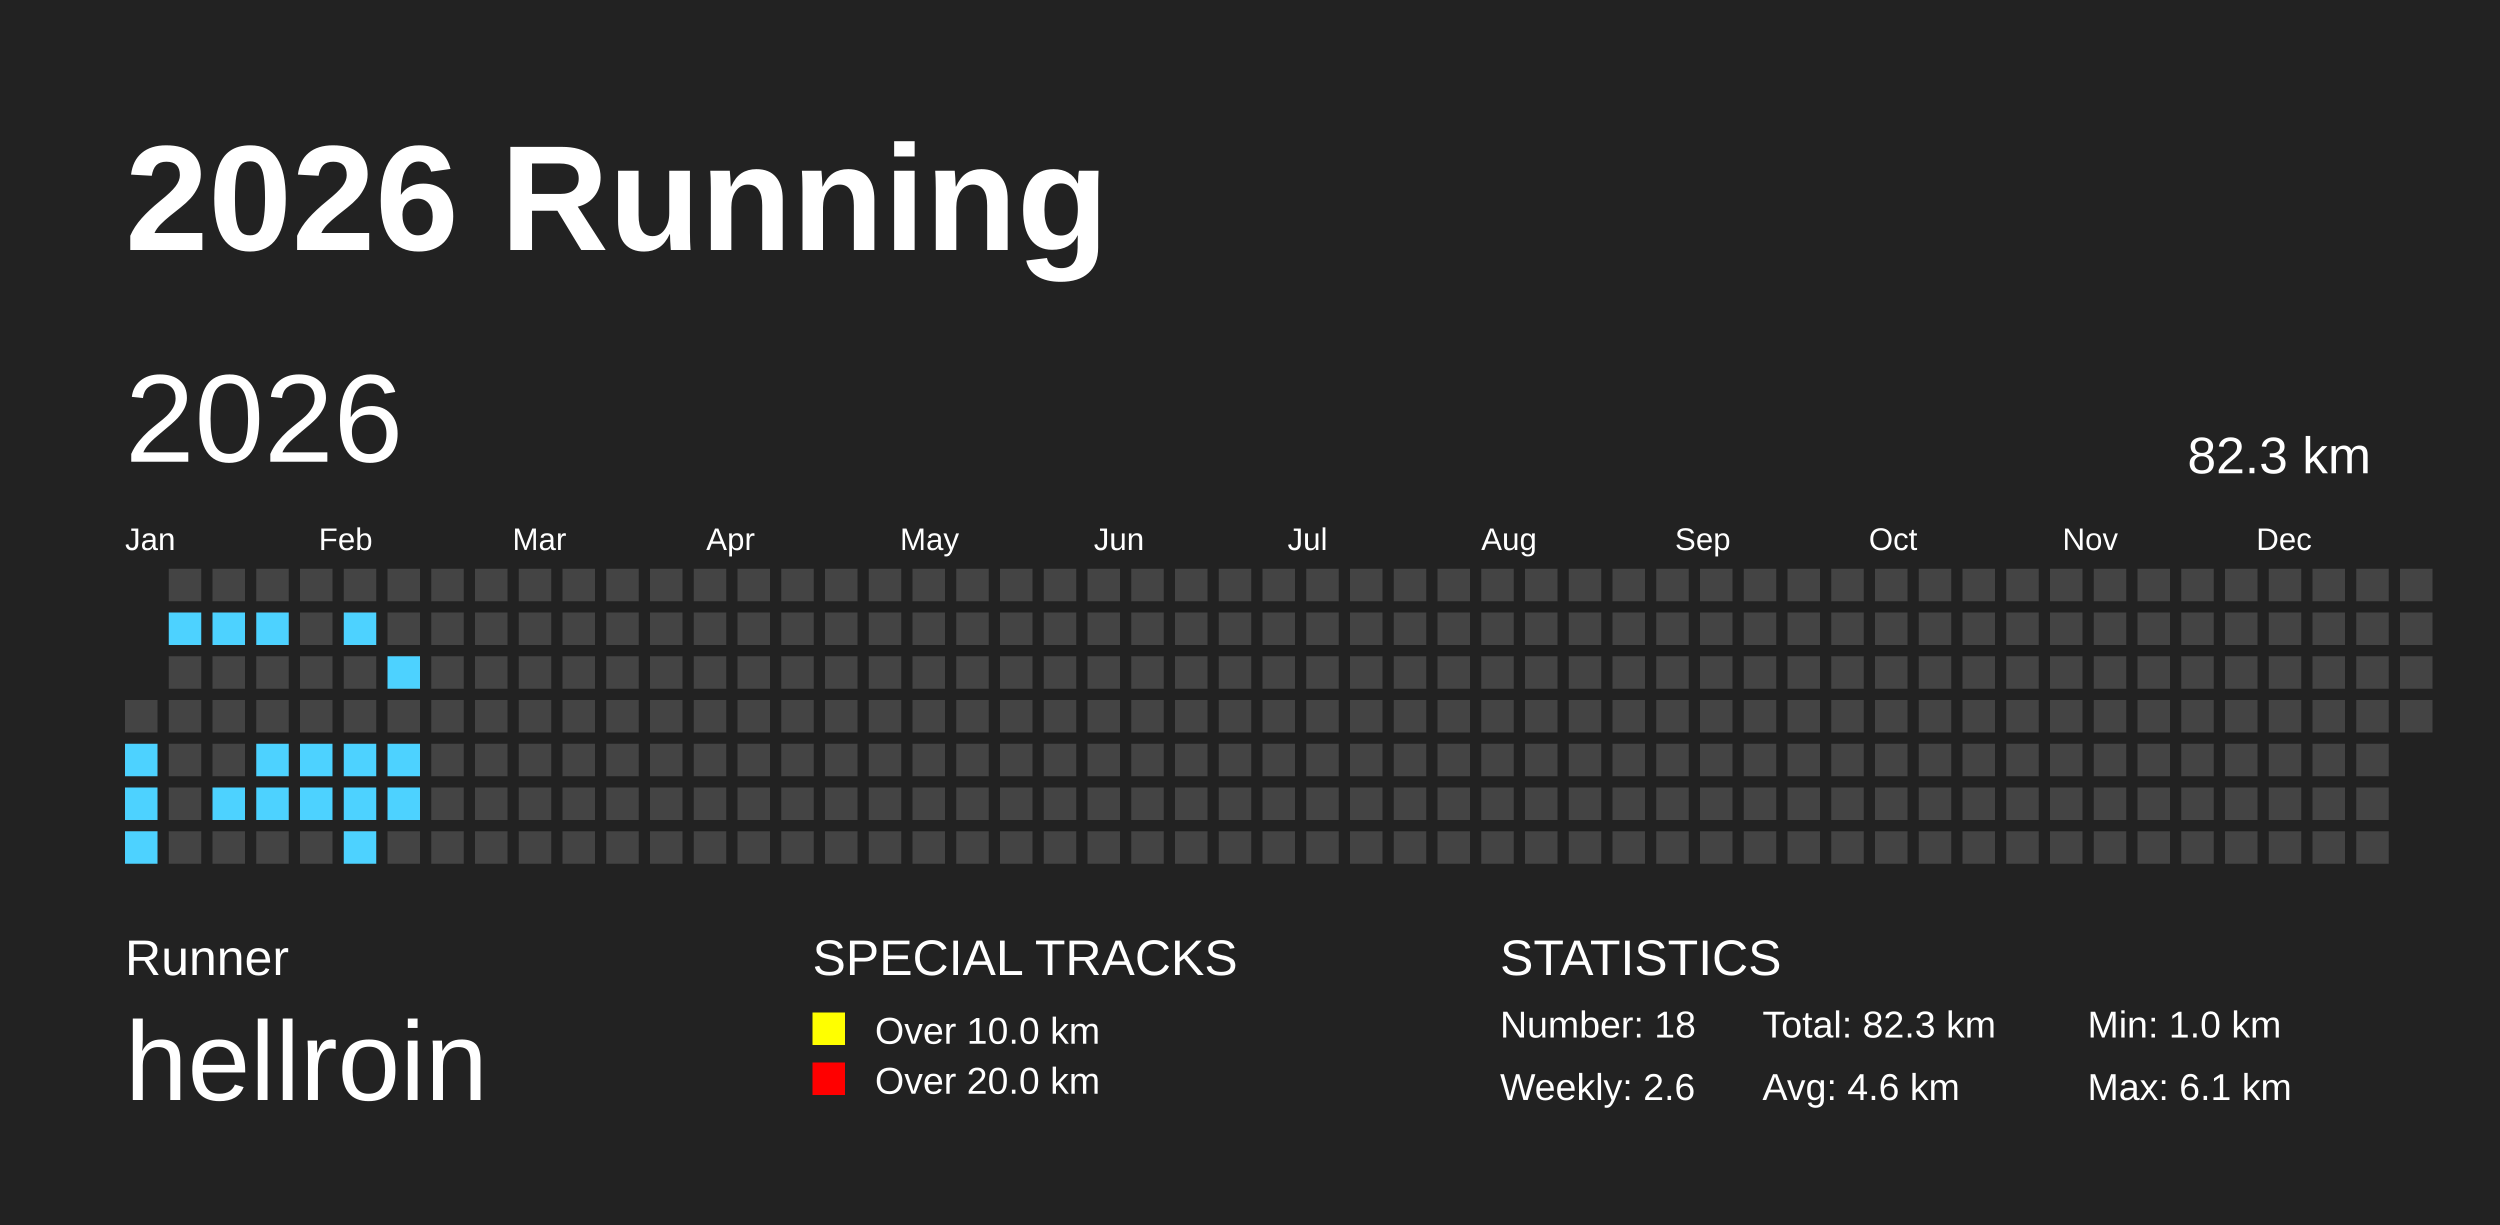
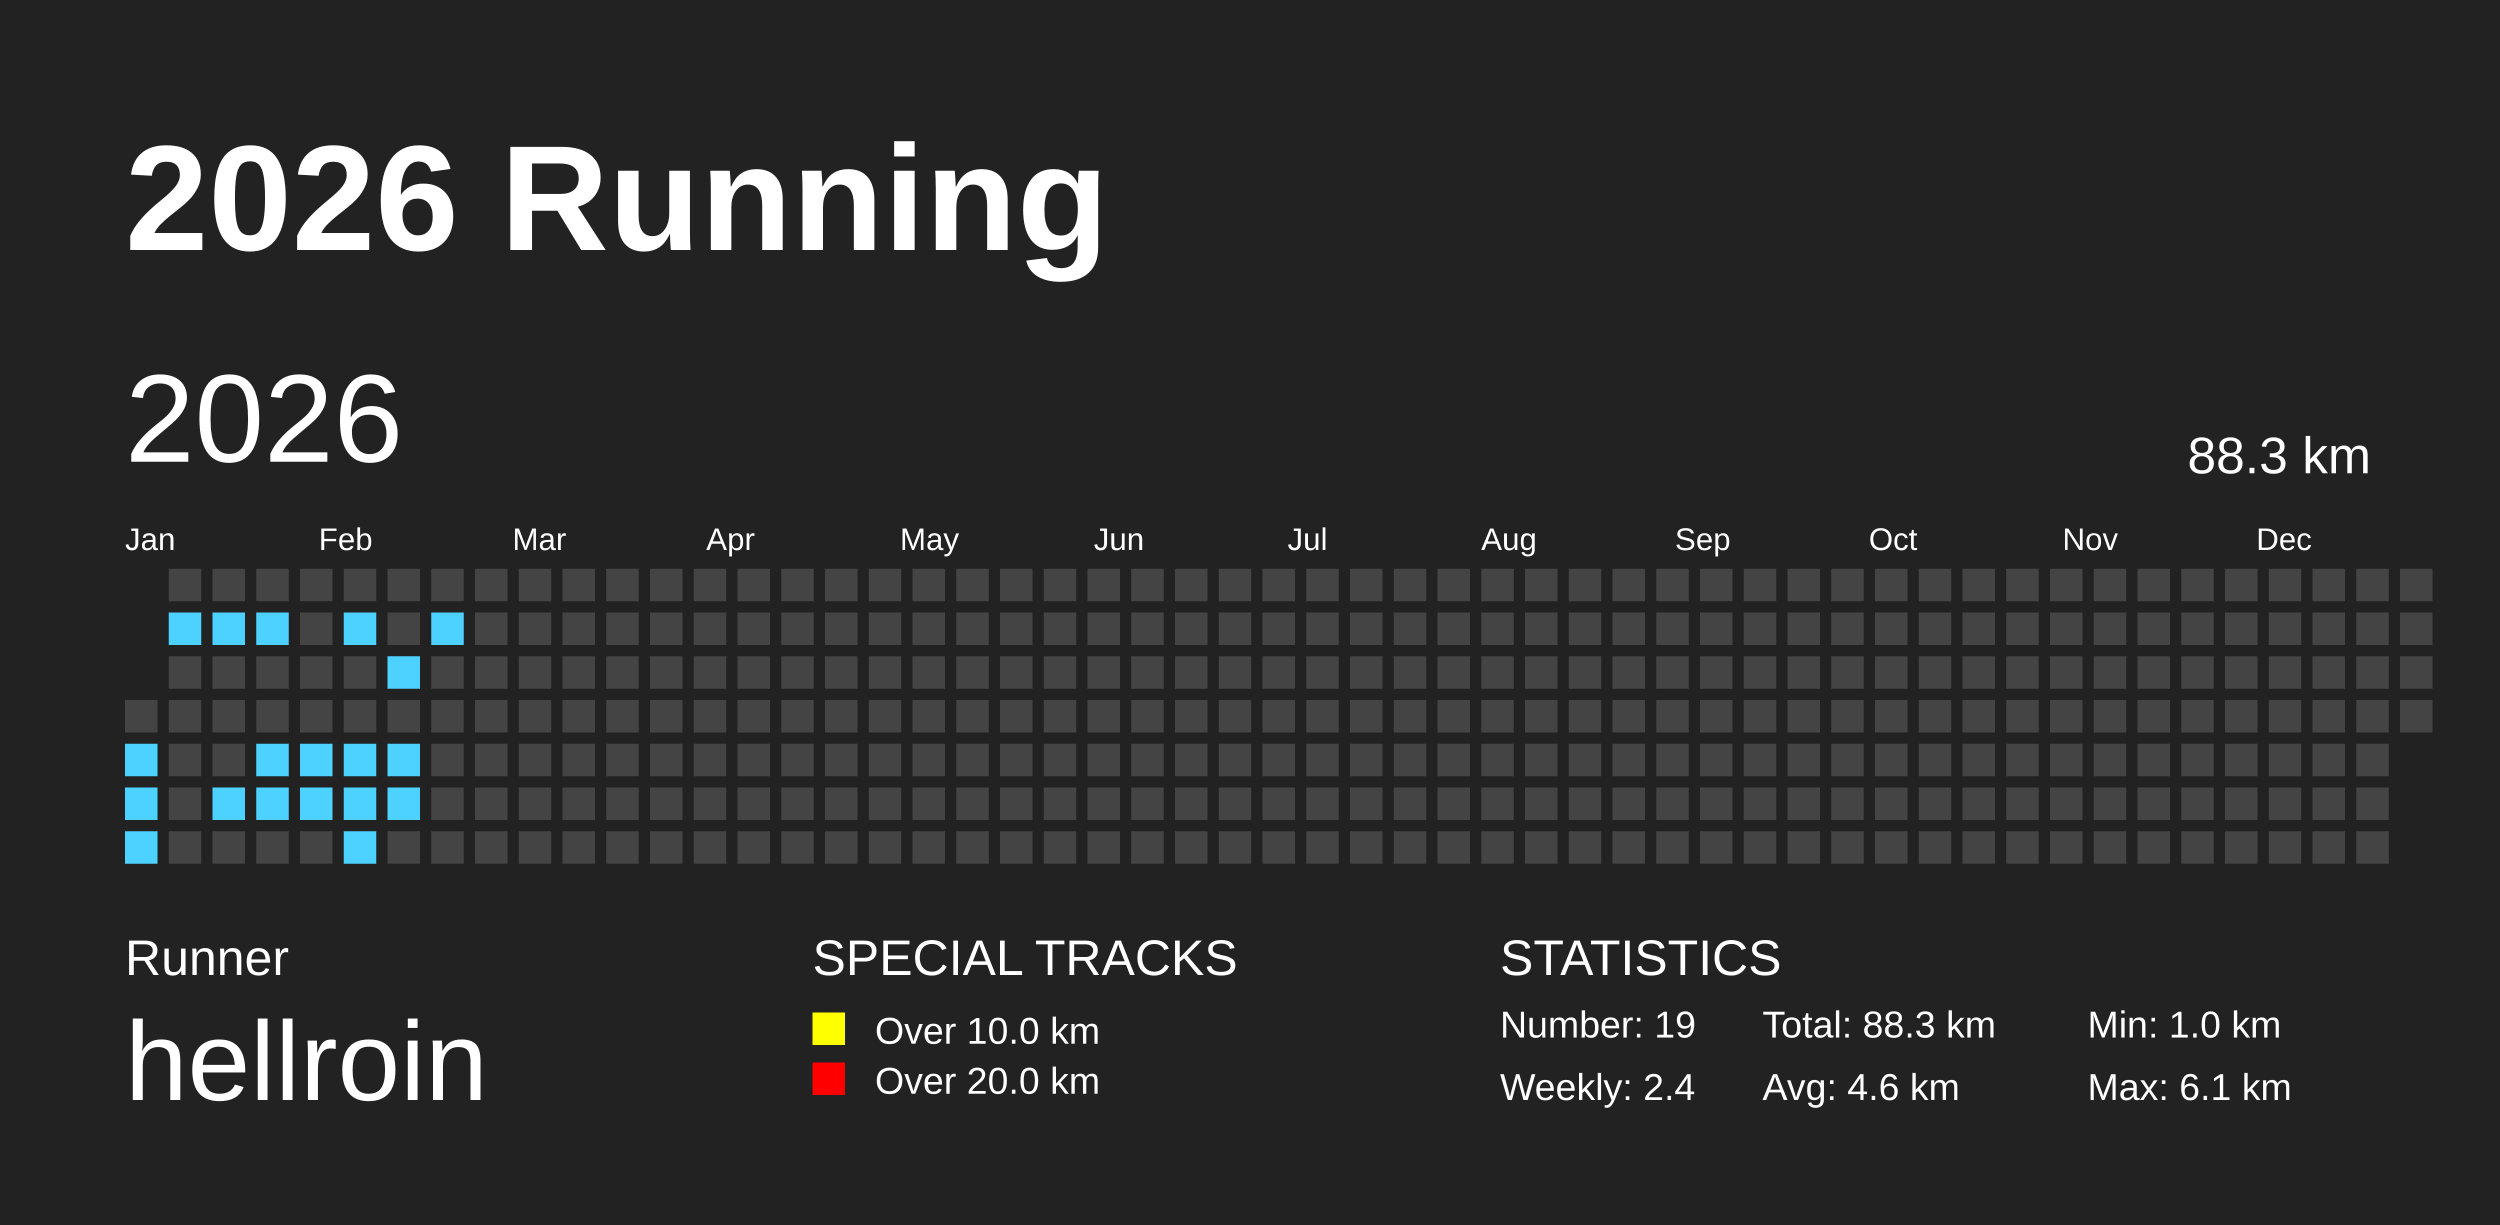
<svg xmlns="http://www.w3.org/2000/svg" baseProfile="full" height="98mm" version="1.1" viewBox="0,0,200,98" width="200mm">
  <defs />
  <rect fill="#222222" height="98" width="200" x="0" y="0" />
  <text fill="#FFFFFF" style="font-size:12px; font-family:Arial; font-weight:bold;" x="10" y="20">2026 Running</text>
  <text fill="#FFFFFF" style="font-size:4px; font-family:Arial" x="10" y="78">Runner</text>
  <text fill="#FFFFFF" style="font-size:9px; font-family:Arial" x="10" y="88">hellroin</text>
  <text fill="#FFFFFF" style="font-size:4px; font-family:Arial" x="65" y="78">SPECIAL TRACKS</text>
  <rect fill="yellow" height="2.6" width="2.6" x="65" y="81" />
  <text fill="#FFFFFF" style="font-size:3px; font-family:Arial" x="70" y="83.5">Over 10.0 km</text>
  <rect fill="red" height="2.6" width="2.6" x="65" y="85" />
  <text fill="#FFFFFF" style="font-size:3px; font-family:Arial" x="70" y="87.5">Over 20.0 km</text>
  <text fill="#FFFFFF" style="font-size:4px; font-family:Arial" x="120" y="78">STATISTICS</text>
-   <text fill="#FFFFFF" style="font-size:3px; font-family:Arial" x="120" y="83">Number: 18</text>
-   <text fill="#FFFFFF" style="font-size:3px; font-family:Arial" x="120" y="88">Weekly: 2.6</text>
-   <text fill="#FFFFFF" style="font-size:3px; font-family:Arial" x="141" y="83">Total: 82.3 km</text>
+   <text fill="#FFFFFF" style="font-size:3px; font-family:Arial" x="120" y="83">Number: 19</text>
+   <text fill="#FFFFFF" style="font-size:3px; font-family:Arial" x="120" y="88">Weekly: 2.4</text>
+   <text fill="#FFFFFF" style="font-size:3px; font-family:Arial" x="141" y="83">Total: 88.3 km</text>
  <text fill="#FFFFFF" style="font-size:3px; font-family:Arial" x="141" y="88">Avg: 4.6 km</text>
  <text fill="#FFFFFF" style="font-size:3px; font-family:Arial" x="167" y="83">Min: 1.0 km</text>
  <text fill="#FFFFFF" style="font-size:3px; font-family:Arial" x="167" y="88">Max: 6.1 km</text>
  <text dominant-baseline="hanging" fill="#FFFFFF" style="font-size:10.0px; font-family:Arial;" x="10" y="30">2026</text>
-   <text dominant-baseline="hanging" fill="#FFFFFF" style="font-size:4.125px; font-family:Arial;" x="175" y="35">82.3 km</text>
+   <text dominant-baseline="hanging" fill="#FFFFFF" style="font-size:4.125px; font-family:Arial;" x="175" y="35">88.3 km</text>
  <text fill="#FFFFFF" style="font-size:2.5px; font-family:Arial" x="10.0" y="44">Jan</text>
  <text fill="#FFFFFF" style="font-size:2.5px; font-family:Arial" x="25.5" y="44">Feb</text>
  <text fill="#FFFFFF" style="font-size:2.5px; font-family:Arial" x="41.0" y="44">Mar</text>
  <text fill="#FFFFFF" style="font-size:2.5px; font-family:Arial" x="56.5" y="44">Apr</text>
  <text fill="#FFFFFF" style="font-size:2.5px; font-family:Arial" x="72.0" y="44">May</text>
  <text fill="#FFFFFF" style="font-size:2.5px; font-family:Arial" x="87.5" y="44">Jun</text>
  <text fill="#FFFFFF" style="font-size:2.5px; font-family:Arial" x="103.0" y="44">Jul</text>
  <text fill="#FFFFFF" style="font-size:2.5px; font-family:Arial" x="118.5" y="44">Aug</text>
  <text fill="#FFFFFF" style="font-size:2.5px; font-family:Arial" x="134.0" y="44">Sep</text>
  <text fill="#FFFFFF" style="font-size:2.5px; font-family:Arial" x="149.5" y="44">Oct</text>
  <text fill="#FFFFFF" style="font-size:2.5px; font-family:Arial" x="165.0" y="44">Nov</text>
  <text fill="#FFFFFF" style="font-size:2.5px; font-family:Arial" x="180.5" y="44">Dec</text>
  <rect fill="#444444" height="2.6" width="2.6" x="10.0" y="56.0" />
  <rect fill="#4DD2FF" height="2.6" width="2.6" x="10.0" y="59.5" />
  <rect fill="#4DD2FF" height="2.6" width="2.6" x="10.0" y="63.0" />
  <rect fill="#4DD2FF" height="2.6" width="2.6" x="10.0" y="66.5" />
  <rect fill="#444444" height="2.6" width="2.6" x="13.5" y="45.5" />
  <rect fill="#4DD2FF" height="2.6" width="2.6" x="13.5" y="49.0" />
  <rect fill="#444444" height="2.6" width="2.6" x="13.5" y="52.5" />
  <rect fill="#444444" height="2.6" width="2.6" x="13.5" y="56.0" />
  <rect fill="#444444" height="2.6" width="2.6" x="13.5" y="59.5" />
  <rect fill="#444444" height="2.6" width="2.6" x="13.5" y="63.0" />
  <rect fill="#444444" height="2.6" width="2.6" x="13.5" y="66.5" />
  <rect fill="#444444" height="2.6" width="2.6" x="17.0" y="45.5" />
  <rect fill="#4DD2FF" height="2.6" width="2.6" x="17.0" y="49.0" />
  <rect fill="#444444" height="2.6" width="2.6" x="17.0" y="52.5" />
  <rect fill="#444444" height="2.6" width="2.6" x="17.0" y="56.0" />
  <rect fill="#444444" height="2.6" width="2.6" x="17.0" y="59.5" />
  <rect fill="#4DD2FF" height="2.6" width="2.6" x="17.0" y="63.0" />
  <rect fill="#444444" height="2.6" width="2.6" x="17.0" y="66.5" />
  <rect fill="#444444" height="2.6" width="2.6" x="20.5" y="45.5" />
  <rect fill="#4DD2FF" height="2.6" width="2.6" x="20.5" y="49.0" />
  <rect fill="#444444" height="2.6" width="2.6" x="20.5" y="52.5" />
  <rect fill="#444444" height="2.6" width="2.6" x="20.5" y="56.0" />
  <rect fill="#4DD2FF" height="2.6" width="2.6" x="20.5" y="59.5" />
  <rect fill="#4DD2FF" height="2.6" width="2.6" x="20.5" y="63.0" />
  <rect fill="#444444" height="2.6" width="2.6" x="20.5" y="66.5" />
  <rect fill="#444444" height="2.6" width="2.6" x="24.0" y="45.5" />
  <rect fill="#444444" height="2.6" width="2.6" x="24.0" y="49.0" />
  <rect fill="#444444" height="2.6" width="2.6" x="24.0" y="52.5" />
  <rect fill="#444444" height="2.6" width="2.6" x="24.0" y="56.0" />
  <rect fill="#4DD2FF" height="2.6" width="2.6" x="24.0" y="59.5" />
  <rect fill="#4DD2FF" height="2.6" width="2.6" x="24.0" y="63.0" />
  <rect fill="#444444" height="2.6" width="2.6" x="24.0" y="66.5" />
  <rect fill="#444444" height="2.6" width="2.6" x="27.5" y="45.5" />
  <rect fill="#4DD2FF" height="2.6" width="2.6" x="27.5" y="49.0" />
  <rect fill="#444444" height="2.6" width="2.6" x="27.5" y="52.5" />
  <rect fill="#444444" height="2.6" width="2.6" x="27.5" y="56.0" />
  <rect fill="#4DD2FF" height="2.6" width="2.6" x="27.5" y="59.5" />
  <rect fill="#4DD2FF" height="2.6" width="2.6" x="27.5" y="63.0" />
  <rect fill="#4DD2FF" height="2.6" width="2.6" x="27.5" y="66.5" />
  <rect fill="#444444" height="2.6" width="2.6" x="31.0" y="45.5" />
  <rect fill="#444444" height="2.6" width="2.6" x="31.0" y="49.0" />
  <rect fill="#4DD2FF" height="2.6" width="2.6" x="31.0" y="52.5" />
  <rect fill="#444444" height="2.6" width="2.6" x="31.0" y="56.0" />
  <rect fill="#4DD2FF" height="2.6" width="2.6" x="31.0" y="59.5" />
  <rect fill="#4DD2FF" height="2.6" width="2.6" x="31.0" y="63.0" />
  <rect fill="#444444" height="2.6" width="2.6" x="31.0" y="66.5" />
  <rect fill="#444444" height="2.6" width="2.6" x="34.5" y="45.5" />
-   <rect fill="#444444" height="2.6" width="2.6" x="34.5" y="49.0" />
+   <rect fill="#4DD2FF" height="2.6" width="2.6" x="34.5" y="49.0" />
  <rect fill="#444444" height="2.6" width="2.6" x="34.5" y="52.5" />
  <rect fill="#444444" height="2.6" width="2.6" x="34.5" y="56.0" />
  <rect fill="#444444" height="2.6" width="2.6" x="34.5" y="59.5" />
  <rect fill="#444444" height="2.6" width="2.6" x="34.5" y="63.0" />
  <rect fill="#444444" height="2.6" width="2.6" x="34.5" y="66.5" />
  <rect fill="#444444" height="2.6" width="2.6" x="38.0" y="45.5" />
  <rect fill="#444444" height="2.6" width="2.6" x="38.0" y="49.0" />
  <rect fill="#444444" height="2.6" width="2.6" x="38.0" y="52.5" />
  <rect fill="#444444" height="2.6" width="2.6" x="38.0" y="56.0" />
  <rect fill="#444444" height="2.6" width="2.6" x="38.0" y="59.5" />
  <rect fill="#444444" height="2.6" width="2.6" x="38.0" y="63.0" />
  <rect fill="#444444" height="2.6" width="2.6" x="38.0" y="66.5" />
  <rect fill="#444444" height="2.6" width="2.6" x="41.5" y="45.5" />
  <rect fill="#444444" height="2.6" width="2.6" x="41.5" y="49.0" />
  <rect fill="#444444" height="2.6" width="2.6" x="41.5" y="52.5" />
  <rect fill="#444444" height="2.6" width="2.6" x="41.5" y="56.0" />
  <rect fill="#444444" height="2.6" width="2.6" x="41.5" y="59.5" />
  <rect fill="#444444" height="2.6" width="2.6" x="41.5" y="63.0" />
  <rect fill="#444444" height="2.6" width="2.6" x="41.5" y="66.5" />
  <rect fill="#444444" height="2.6" width="2.6" x="45.0" y="45.5" />
  <rect fill="#444444" height="2.6" width="2.6" x="45.0" y="49.0" />
  <rect fill="#444444" height="2.6" width="2.6" x="45.0" y="52.5" />
  <rect fill="#444444" height="2.6" width="2.6" x="45.0" y="56.0" />
  <rect fill="#444444" height="2.6" width="2.6" x="45.0" y="59.5" />
  <rect fill="#444444" height="2.6" width="2.6" x="45.0" y="63.0" />
  <rect fill="#444444" height="2.6" width="2.6" x="45.0" y="66.5" />
  <rect fill="#444444" height="2.6" width="2.6" x="48.5" y="45.5" />
  <rect fill="#444444" height="2.6" width="2.6" x="48.5" y="49.0" />
  <rect fill="#444444" height="2.6" width="2.6" x="48.5" y="52.5" />
  <rect fill="#444444" height="2.6" width="2.6" x="48.5" y="56.0" />
  <rect fill="#444444" height="2.6" width="2.6" x="48.5" y="59.5" />
  <rect fill="#444444" height="2.6" width="2.6" x="48.5" y="63.0" />
  <rect fill="#444444" height="2.6" width="2.6" x="48.5" y="66.5" />
  <rect fill="#444444" height="2.6" width="2.6" x="52.0" y="45.5" />
  <rect fill="#444444" height="2.6" width="2.6" x="52.0" y="49.0" />
  <rect fill="#444444" height="2.6" width="2.6" x="52.0" y="52.5" />
  <rect fill="#444444" height="2.6" width="2.6" x="52.0" y="56.0" />
  <rect fill="#444444" height="2.6" width="2.6" x="52.0" y="59.5" />
  <rect fill="#444444" height="2.6" width="2.6" x="52.0" y="63.0" />
  <rect fill="#444444" height="2.6" width="2.6" x="52.0" y="66.5" />
  <rect fill="#444444" height="2.6" width="2.6" x="55.5" y="45.5" />
  <rect fill="#444444" height="2.6" width="2.6" x="55.5" y="49.0" />
  <rect fill="#444444" height="2.6" width="2.6" x="55.5" y="52.5" />
  <rect fill="#444444" height="2.6" width="2.6" x="55.5" y="56.0" />
  <rect fill="#444444" height="2.6" width="2.6" x="55.5" y="59.5" />
  <rect fill="#444444" height="2.6" width="2.6" x="55.5" y="63.0" />
  <rect fill="#444444" height="2.6" width="2.6" x="55.5" y="66.5" />
  <rect fill="#444444" height="2.6" width="2.6" x="59.0" y="45.5" />
  <rect fill="#444444" height="2.6" width="2.6" x="59.0" y="49.0" />
  <rect fill="#444444" height="2.6" width="2.6" x="59.0" y="52.5" />
  <rect fill="#444444" height="2.6" width="2.6" x="59.0" y="56.0" />
  <rect fill="#444444" height="2.6" width="2.6" x="59.0" y="59.5" />
  <rect fill="#444444" height="2.6" width="2.6" x="59.0" y="63.0" />
  <rect fill="#444444" height="2.6" width="2.6" x="59.0" y="66.5" />
  <rect fill="#444444" height="2.6" width="2.6" x="62.5" y="45.5" />
  <rect fill="#444444" height="2.6" width="2.6" x="62.5" y="49.0" />
  <rect fill="#444444" height="2.6" width="2.6" x="62.5" y="52.5" />
  <rect fill="#444444" height="2.6" width="2.6" x="62.5" y="56.0" />
  <rect fill="#444444" height="2.6" width="2.6" x="62.5" y="59.5" />
  <rect fill="#444444" height="2.6" width="2.6" x="62.5" y="63.0" />
  <rect fill="#444444" height="2.6" width="2.6" x="62.5" y="66.5" />
  <rect fill="#444444" height="2.6" width="2.6" x="66.0" y="45.5" />
  <rect fill="#444444" height="2.6" width="2.6" x="66.0" y="49.0" />
  <rect fill="#444444" height="2.6" width="2.6" x="66.0" y="52.5" />
  <rect fill="#444444" height="2.6" width="2.6" x="66.0" y="56.0" />
  <rect fill="#444444" height="2.6" width="2.6" x="66.0" y="59.5" />
  <rect fill="#444444" height="2.6" width="2.6" x="66.0" y="63.0" />
  <rect fill="#444444" height="2.6" width="2.6" x="66.0" y="66.5" />
  <rect fill="#444444" height="2.6" width="2.6" x="69.5" y="45.5" />
  <rect fill="#444444" height="2.6" width="2.6" x="69.5" y="49.0" />
  <rect fill="#444444" height="2.6" width="2.6" x="69.5" y="52.5" />
  <rect fill="#444444" height="2.6" width="2.6" x="69.5" y="56.0" />
  <rect fill="#444444" height="2.6" width="2.6" x="69.5" y="59.5" />
  <rect fill="#444444" height="2.6" width="2.6" x="69.5" y="63.0" />
  <rect fill="#444444" height="2.6" width="2.6" x="69.5" y="66.5" />
  <rect fill="#444444" height="2.6" width="2.6" x="73.0" y="45.5" />
  <rect fill="#444444" height="2.6" width="2.6" x="73.0" y="49.0" />
  <rect fill="#444444" height="2.6" width="2.6" x="73.0" y="52.5" />
  <rect fill="#444444" height="2.6" width="2.6" x="73.0" y="56.0" />
  <rect fill="#444444" height="2.6" width="2.6" x="73.0" y="59.5" />
  <rect fill="#444444" height="2.6" width="2.6" x="73.0" y="63.0" />
  <rect fill="#444444" height="2.6" width="2.6" x="73.0" y="66.5" />
  <rect fill="#444444" height="2.6" width="2.6" x="76.5" y="45.5" />
  <rect fill="#444444" height="2.6" width="2.6" x="76.5" y="49.0" />
  <rect fill="#444444" height="2.6" width="2.6" x="76.5" y="52.5" />
  <rect fill="#444444" height="2.6" width="2.6" x="76.5" y="56.0" />
  <rect fill="#444444" height="2.6" width="2.6" x="76.5" y="59.5" />
  <rect fill="#444444" height="2.6" width="2.6" x="76.5" y="63.0" />
  <rect fill="#444444" height="2.6" width="2.6" x="76.5" y="66.5" />
  <rect fill="#444444" height="2.6" width="2.6" x="80.0" y="45.5" />
  <rect fill="#444444" height="2.6" width="2.6" x="80.0" y="49.0" />
  <rect fill="#444444" height="2.6" width="2.6" x="80.0" y="52.5" />
  <rect fill="#444444" height="2.6" width="2.6" x="80.0" y="56.0" />
  <rect fill="#444444" height="2.6" width="2.6" x="80.0" y="59.5" />
  <rect fill="#444444" height="2.6" width="2.6" x="80.0" y="63.0" />
  <rect fill="#444444" height="2.6" width="2.6" x="80.0" y="66.5" />
  <rect fill="#444444" height="2.6" width="2.6" x="83.5" y="45.5" />
  <rect fill="#444444" height="2.6" width="2.6" x="83.5" y="49.0" />
  <rect fill="#444444" height="2.6" width="2.6" x="83.5" y="52.5" />
  <rect fill="#444444" height="2.6" width="2.6" x="83.5" y="56.0" />
  <rect fill="#444444" height="2.6" width="2.6" x="83.5" y="59.5" />
  <rect fill="#444444" height="2.6" width="2.6" x="83.5" y="63.0" />
  <rect fill="#444444" height="2.6" width="2.6" x="83.5" y="66.5" />
  <rect fill="#444444" height="2.6" width="2.6" x="87.0" y="45.5" />
  <rect fill="#444444" height="2.6" width="2.6" x="87.0" y="49.0" />
  <rect fill="#444444" height="2.6" width="2.6" x="87.0" y="52.5" />
  <rect fill="#444444" height="2.6" width="2.6" x="87.0" y="56.0" />
  <rect fill="#444444" height="2.6" width="2.6" x="87.0" y="59.5" />
  <rect fill="#444444" height="2.6" width="2.6" x="87.0" y="63.0" />
  <rect fill="#444444" height="2.6" width="2.6" x="87.0" y="66.5" />
  <rect fill="#444444" height="2.6" width="2.6" x="90.5" y="45.5" />
  <rect fill="#444444" height="2.6" width="2.6" x="90.5" y="49.0" />
  <rect fill="#444444" height="2.6" width="2.6" x="90.5" y="52.5" />
  <rect fill="#444444" height="2.6" width="2.6" x="90.5" y="56.0" />
  <rect fill="#444444" height="2.6" width="2.6" x="90.5" y="59.5" />
  <rect fill="#444444" height="2.6" width="2.6" x="90.5" y="63.0" />
  <rect fill="#444444" height="2.6" width="2.6" x="90.5" y="66.5" />
  <rect fill="#444444" height="2.6" width="2.6" x="94.0" y="45.5" />
  <rect fill="#444444" height="2.6" width="2.6" x="94.0" y="49.0" />
  <rect fill="#444444" height="2.6" width="2.6" x="94.0" y="52.5" />
  <rect fill="#444444" height="2.6" width="2.6" x="94.0" y="56.0" />
  <rect fill="#444444" height="2.6" width="2.6" x="94.0" y="59.5" />
  <rect fill="#444444" height="2.6" width="2.6" x="94.0" y="63.0" />
  <rect fill="#444444" height="2.6" width="2.6" x="94.0" y="66.5" />
  <rect fill="#444444" height="2.6" width="2.6" x="97.5" y="45.5" />
  <rect fill="#444444" height="2.6" width="2.6" x="97.5" y="49.0" />
  <rect fill="#444444" height="2.6" width="2.6" x="97.5" y="52.5" />
  <rect fill="#444444" height="2.6" width="2.6" x="97.5" y="56.0" />
  <rect fill="#444444" height="2.6" width="2.6" x="97.5" y="59.5" />
  <rect fill="#444444" height="2.6" width="2.6" x="97.5" y="63.0" />
  <rect fill="#444444" height="2.6" width="2.6" x="97.5" y="66.5" />
  <rect fill="#444444" height="2.6" width="2.6" x="101.0" y="45.5" />
  <rect fill="#444444" height="2.6" width="2.6" x="101.0" y="49.0" />
  <rect fill="#444444" height="2.6" width="2.6" x="101.0" y="52.5" />
  <rect fill="#444444" height="2.6" width="2.6" x="101.0" y="56.0" />
  <rect fill="#444444" height="2.6" width="2.6" x="101.0" y="59.5" />
  <rect fill="#444444" height="2.6" width="2.6" x="101.0" y="63.0" />
  <rect fill="#444444" height="2.6" width="2.6" x="101.0" y="66.5" />
  <rect fill="#444444" height="2.6" width="2.6" x="104.5" y="45.5" />
  <rect fill="#444444" height="2.6" width="2.6" x="104.5" y="49.0" />
  <rect fill="#444444" height="2.6" width="2.6" x="104.5" y="52.5" />
  <rect fill="#444444" height="2.6" width="2.6" x="104.5" y="56.0" />
  <rect fill="#444444" height="2.6" width="2.6" x="104.5" y="59.5" />
  <rect fill="#444444" height="2.6" width="2.6" x="104.5" y="63.0" />
  <rect fill="#444444" height="2.6" width="2.6" x="104.5" y="66.5" />
  <rect fill="#444444" height="2.6" width="2.6" x="108.0" y="45.5" />
  <rect fill="#444444" height="2.6" width="2.6" x="108.0" y="49.0" />
  <rect fill="#444444" height="2.6" width="2.6" x="108.0" y="52.5" />
  <rect fill="#444444" height="2.6" width="2.6" x="108.0" y="56.0" />
  <rect fill="#444444" height="2.6" width="2.6" x="108.0" y="59.5" />
  <rect fill="#444444" height="2.6" width="2.6" x="108.0" y="63.0" />
  <rect fill="#444444" height="2.6" width="2.6" x="108.0" y="66.5" />
  <rect fill="#444444" height="2.6" width="2.6" x="111.5" y="45.5" />
  <rect fill="#444444" height="2.6" width="2.6" x="111.5" y="49.0" />
  <rect fill="#444444" height="2.6" width="2.6" x="111.5" y="52.5" />
  <rect fill="#444444" height="2.6" width="2.6" x="111.5" y="56.0" />
  <rect fill="#444444" height="2.6" width="2.6" x="111.5" y="59.5" />
  <rect fill="#444444" height="2.6" width="2.6" x="111.5" y="63.0" />
  <rect fill="#444444" height="2.6" width="2.6" x="111.5" y="66.5" />
  <rect fill="#444444" height="2.6" width="2.6" x="115.0" y="45.5" />
  <rect fill="#444444" height="2.6" width="2.6" x="115.0" y="49.0" />
  <rect fill="#444444" height="2.6" width="2.6" x="115.0" y="52.5" />
  <rect fill="#444444" height="2.6" width="2.6" x="115.0" y="56.0" />
  <rect fill="#444444" height="2.6" width="2.6" x="115.0" y="59.5" />
  <rect fill="#444444" height="2.6" width="2.6" x="115.0" y="63.0" />
  <rect fill="#444444" height="2.6" width="2.6" x="115.0" y="66.5" />
  <rect fill="#444444" height="2.6" width="2.6" x="118.5" y="45.5" />
  <rect fill="#444444" height="2.6" width="2.6" x="118.5" y="49.0" />
  <rect fill="#444444" height="2.6" width="2.6" x="118.5" y="52.5" />
  <rect fill="#444444" height="2.6" width="2.6" x="118.5" y="56.0" />
  <rect fill="#444444" height="2.6" width="2.6" x="118.5" y="59.5" />
  <rect fill="#444444" height="2.6" width="2.6" x="118.5" y="63.0" />
  <rect fill="#444444" height="2.6" width="2.6" x="118.5" y="66.5" />
  <rect fill="#444444" height="2.6" width="2.6" x="122.0" y="45.5" />
  <rect fill="#444444" height="2.6" width="2.6" x="122.0" y="49.0" />
  <rect fill="#444444" height="2.6" width="2.6" x="122.0" y="52.5" />
  <rect fill="#444444" height="2.6" width="2.6" x="122.0" y="56.0" />
  <rect fill="#444444" height="2.6" width="2.6" x="122.0" y="59.5" />
  <rect fill="#444444" height="2.6" width="2.6" x="122.0" y="63.0" />
  <rect fill="#444444" height="2.6" width="2.6" x="122.0" y="66.5" />
  <rect fill="#444444" height="2.6" width="2.6" x="125.5" y="45.5" />
  <rect fill="#444444" height="2.6" width="2.6" x="125.5" y="49.0" />
  <rect fill="#444444" height="2.6" width="2.6" x="125.5" y="52.5" />
  <rect fill="#444444" height="2.6" width="2.6" x="125.5" y="56.0" />
  <rect fill="#444444" height="2.6" width="2.6" x="125.5" y="59.5" />
  <rect fill="#444444" height="2.6" width="2.6" x="125.5" y="63.0" />
  <rect fill="#444444" height="2.6" width="2.6" x="125.5" y="66.5" />
  <rect fill="#444444" height="2.6" width="2.6" x="129.0" y="45.5" />
  <rect fill="#444444" height="2.6" width="2.6" x="129.0" y="49.0" />
  <rect fill="#444444" height="2.6" width="2.6" x="129.0" y="52.5" />
  <rect fill="#444444" height="2.6" width="2.6" x="129.0" y="56.0" />
  <rect fill="#444444" height="2.6" width="2.6" x="129.0" y="59.5" />
  <rect fill="#444444" height="2.6" width="2.6" x="129.0" y="63.0" />
  <rect fill="#444444" height="2.6" width="2.6" x="129.0" y="66.5" />
  <rect fill="#444444" height="2.6" width="2.6" x="132.5" y="45.5" />
  <rect fill="#444444" height="2.6" width="2.6" x="132.5" y="49.0" />
  <rect fill="#444444" height="2.6" width="2.6" x="132.5" y="52.5" />
  <rect fill="#444444" height="2.6" width="2.6" x="132.5" y="56.0" />
  <rect fill="#444444" height="2.6" width="2.6" x="132.5" y="59.5" />
  <rect fill="#444444" height="2.6" width="2.6" x="132.5" y="63.0" />
  <rect fill="#444444" height="2.6" width="2.6" x="132.5" y="66.5" />
  <rect fill="#444444" height="2.6" width="2.6" x="136.0" y="45.5" />
  <rect fill="#444444" height="2.6" width="2.6" x="136.0" y="49.0" />
  <rect fill="#444444" height="2.6" width="2.6" x="136.0" y="52.5" />
  <rect fill="#444444" height="2.6" width="2.6" x="136.0" y="56.0" />
  <rect fill="#444444" height="2.6" width="2.6" x="136.0" y="59.5" />
  <rect fill="#444444" height="2.6" width="2.6" x="136.0" y="63.0" />
  <rect fill="#444444" height="2.6" width="2.6" x="136.0" y="66.5" />
  <rect fill="#444444" height="2.6" width="2.6" x="139.5" y="45.5" />
  <rect fill="#444444" height="2.6" width="2.6" x="139.5" y="49.0" />
  <rect fill="#444444" height="2.6" width="2.6" x="139.5" y="52.5" />
  <rect fill="#444444" height="2.6" width="2.6" x="139.5" y="56.0" />
  <rect fill="#444444" height="2.6" width="2.6" x="139.5" y="59.5" />
  <rect fill="#444444" height="2.6" width="2.6" x="139.5" y="63.0" />
  <rect fill="#444444" height="2.6" width="2.6" x="139.5" y="66.5" />
  <rect fill="#444444" height="2.6" width="2.6" x="143.0" y="45.5" />
  <rect fill="#444444" height="2.6" width="2.6" x="143.0" y="49.0" />
  <rect fill="#444444" height="2.6" width="2.6" x="143.0" y="52.5" />
  <rect fill="#444444" height="2.6" width="2.6" x="143.0" y="56.0" />
  <rect fill="#444444" height="2.6" width="2.6" x="143.0" y="59.5" />
  <rect fill="#444444" height="2.6" width="2.6" x="143.0" y="63.0" />
  <rect fill="#444444" height="2.6" width="2.6" x="143.0" y="66.5" />
  <rect fill="#444444" height="2.6" width="2.6" x="146.5" y="45.5" />
  <rect fill="#444444" height="2.6" width="2.6" x="146.5" y="49.0" />
  <rect fill="#444444" height="2.6" width="2.6" x="146.5" y="52.5" />
  <rect fill="#444444" height="2.6" width="2.6" x="146.5" y="56.0" />
  <rect fill="#444444" height="2.6" width="2.6" x="146.5" y="59.5" />
  <rect fill="#444444" height="2.6" width="2.6" x="146.5" y="63.0" />
  <rect fill="#444444" height="2.6" width="2.6" x="146.5" y="66.5" />
  <rect fill="#444444" height="2.6" width="2.6" x="150.0" y="45.5" />
  <rect fill="#444444" height="2.6" width="2.6" x="150.0" y="49.0" />
  <rect fill="#444444" height="2.6" width="2.6" x="150.0" y="52.5" />
  <rect fill="#444444" height="2.6" width="2.6" x="150.0" y="56.0" />
  <rect fill="#444444" height="2.6" width="2.6" x="150.0" y="59.5" />
  <rect fill="#444444" height="2.6" width="2.6" x="150.0" y="63.0" />
  <rect fill="#444444" height="2.6" width="2.6" x="150.0" y="66.5" />
  <rect fill="#444444" height="2.6" width="2.6" x="153.5" y="45.5" />
  <rect fill="#444444" height="2.6" width="2.6" x="153.5" y="49.0" />
  <rect fill="#444444" height="2.6" width="2.6" x="153.5" y="52.5" />
  <rect fill="#444444" height="2.6" width="2.6" x="153.5" y="56.0" />
  <rect fill="#444444" height="2.6" width="2.6" x="153.5" y="59.5" />
  <rect fill="#444444" height="2.6" width="2.6" x="153.5" y="63.0" />
  <rect fill="#444444" height="2.6" width="2.6" x="153.5" y="66.5" />
  <rect fill="#444444" height="2.6" width="2.6" x="157.0" y="45.5" />
  <rect fill="#444444" height="2.6" width="2.6" x="157.0" y="49.0" />
  <rect fill="#444444" height="2.6" width="2.6" x="157.0" y="52.5" />
  <rect fill="#444444" height="2.6" width="2.6" x="157.0" y="56.0" />
  <rect fill="#444444" height="2.6" width="2.6" x="157.0" y="59.5" />
  <rect fill="#444444" height="2.6" width="2.6" x="157.0" y="63.0" />
  <rect fill="#444444" height="2.6" width="2.6" x="157.0" y="66.5" />
  <rect fill="#444444" height="2.6" width="2.6" x="160.5" y="45.5" />
  <rect fill="#444444" height="2.6" width="2.6" x="160.5" y="49.0" />
  <rect fill="#444444" height="2.6" width="2.6" x="160.5" y="52.5" />
  <rect fill="#444444" height="2.6" width="2.6" x="160.5" y="56.0" />
  <rect fill="#444444" height="2.6" width="2.6" x="160.5" y="59.5" />
  <rect fill="#444444" height="2.6" width="2.6" x="160.5" y="63.0" />
  <rect fill="#444444" height="2.6" width="2.6" x="160.5" y="66.5" />
  <rect fill="#444444" height="2.6" width="2.6" x="164.0" y="45.5" />
  <rect fill="#444444" height="2.6" width="2.6" x="164.0" y="49.0" />
  <rect fill="#444444" height="2.6" width="2.6" x="164.0" y="52.5" />
  <rect fill="#444444" height="2.6" width="2.6" x="164.0" y="56.0" />
  <rect fill="#444444" height="2.6" width="2.6" x="164.0" y="59.5" />
  <rect fill="#444444" height="2.6" width="2.6" x="164.0" y="63.0" />
  <rect fill="#444444" height="2.6" width="2.6" x="164.0" y="66.5" />
  <rect fill="#444444" height="2.6" width="2.6" x="167.5" y="45.5" />
  <rect fill="#444444" height="2.6" width="2.6" x="167.5" y="49.0" />
  <rect fill="#444444" height="2.6" width="2.6" x="167.5" y="52.5" />
  <rect fill="#444444" height="2.6" width="2.6" x="167.5" y="56.0" />
  <rect fill="#444444" height="2.6" width="2.6" x="167.5" y="59.5" />
  <rect fill="#444444" height="2.6" width="2.6" x="167.5" y="63.0" />
  <rect fill="#444444" height="2.6" width="2.6" x="167.5" y="66.5" />
  <rect fill="#444444" height="2.6" width="2.6" x="171.0" y="45.5" />
  <rect fill="#444444" height="2.6" width="2.6" x="171.0" y="49.0" />
  <rect fill="#444444" height="2.6" width="2.6" x="171.0" y="52.5" />
  <rect fill="#444444" height="2.6" width="2.6" x="171.0" y="56.0" />
  <rect fill="#444444" height="2.6" width="2.6" x="171.0" y="59.5" />
  <rect fill="#444444" height="2.6" width="2.6" x="171.0" y="63.0" />
  <rect fill="#444444" height="2.6" width="2.6" x="171.0" y="66.5" />
  <rect fill="#444444" height="2.6" width="2.6" x="174.5" y="45.5" />
  <rect fill="#444444" height="2.6" width="2.6" x="174.5" y="49.0" />
  <rect fill="#444444" height="2.6" width="2.6" x="174.5" y="52.5" />
  <rect fill="#444444" height="2.6" width="2.6" x="174.5" y="56.0" />
  <rect fill="#444444" height="2.6" width="2.6" x="174.5" y="59.5" />
  <rect fill="#444444" height="2.6" width="2.6" x="174.5" y="63.0" />
  <rect fill="#444444" height="2.6" width="2.6" x="174.5" y="66.5" />
  <rect fill="#444444" height="2.6" width="2.6" x="178.0" y="45.5" />
  <rect fill="#444444" height="2.6" width="2.6" x="178.0" y="49.0" />
  <rect fill="#444444" height="2.6" width="2.6" x="178.0" y="52.5" />
  <rect fill="#444444" height="2.6" width="2.6" x="178.0" y="56.0" />
  <rect fill="#444444" height="2.6" width="2.6" x="178.0" y="59.5" />
  <rect fill="#444444" height="2.6" width="2.6" x="178.0" y="63.0" />
  <rect fill="#444444" height="2.6" width="2.6" x="178.0" y="66.5" />
  <rect fill="#444444" height="2.6" width="2.6" x="181.5" y="45.5" />
  <rect fill="#444444" height="2.6" width="2.6" x="181.5" y="49.0" />
  <rect fill="#444444" height="2.6" width="2.6" x="181.5" y="52.5" />
  <rect fill="#444444" height="2.6" width="2.6" x="181.5" y="56.0" />
  <rect fill="#444444" height="2.6" width="2.6" x="181.5" y="59.5" />
  <rect fill="#444444" height="2.6" width="2.6" x="181.5" y="63.0" />
  <rect fill="#444444" height="2.6" width="2.6" x="181.5" y="66.5" />
  <rect fill="#444444" height="2.6" width="2.6" x="185.0" y="45.5" />
  <rect fill="#444444" height="2.6" width="2.6" x="185.0" y="49.0" />
  <rect fill="#444444" height="2.6" width="2.6" x="185.0" y="52.5" />
  <rect fill="#444444" height="2.6" width="2.6" x="185.0" y="56.0" />
  <rect fill="#444444" height="2.6" width="2.6" x="185.0" y="59.5" />
  <rect fill="#444444" height="2.6" width="2.6" x="185.0" y="63.0" />
  <rect fill="#444444" height="2.6" width="2.6" x="185.0" y="66.5" />
  <rect fill="#444444" height="2.6" width="2.6" x="188.5" y="45.5" />
  <rect fill="#444444" height="2.6" width="2.6" x="188.5" y="49.0" />
  <rect fill="#444444" height="2.6" width="2.6" x="188.5" y="52.5" />
  <rect fill="#444444" height="2.6" width="2.6" x="188.5" y="56.0" />
  <rect fill="#444444" height="2.6" width="2.6" x="188.5" y="59.5" />
  <rect fill="#444444" height="2.6" width="2.6" x="188.5" y="63.0" />
  <rect fill="#444444" height="2.6" width="2.6" x="188.5" y="66.5" />
  <rect fill="#444444" height="2.6" width="2.6" x="192.0" y="45.5" />
  <rect fill="#444444" height="2.6" width="2.6" x="192.0" y="49.0" />
  <rect fill="#444444" height="2.6" width="2.6" x="192.0" y="52.5" />
  <rect fill="#444444" height="2.6" width="2.6" x="192.0" y="56.0" />
</svg>
